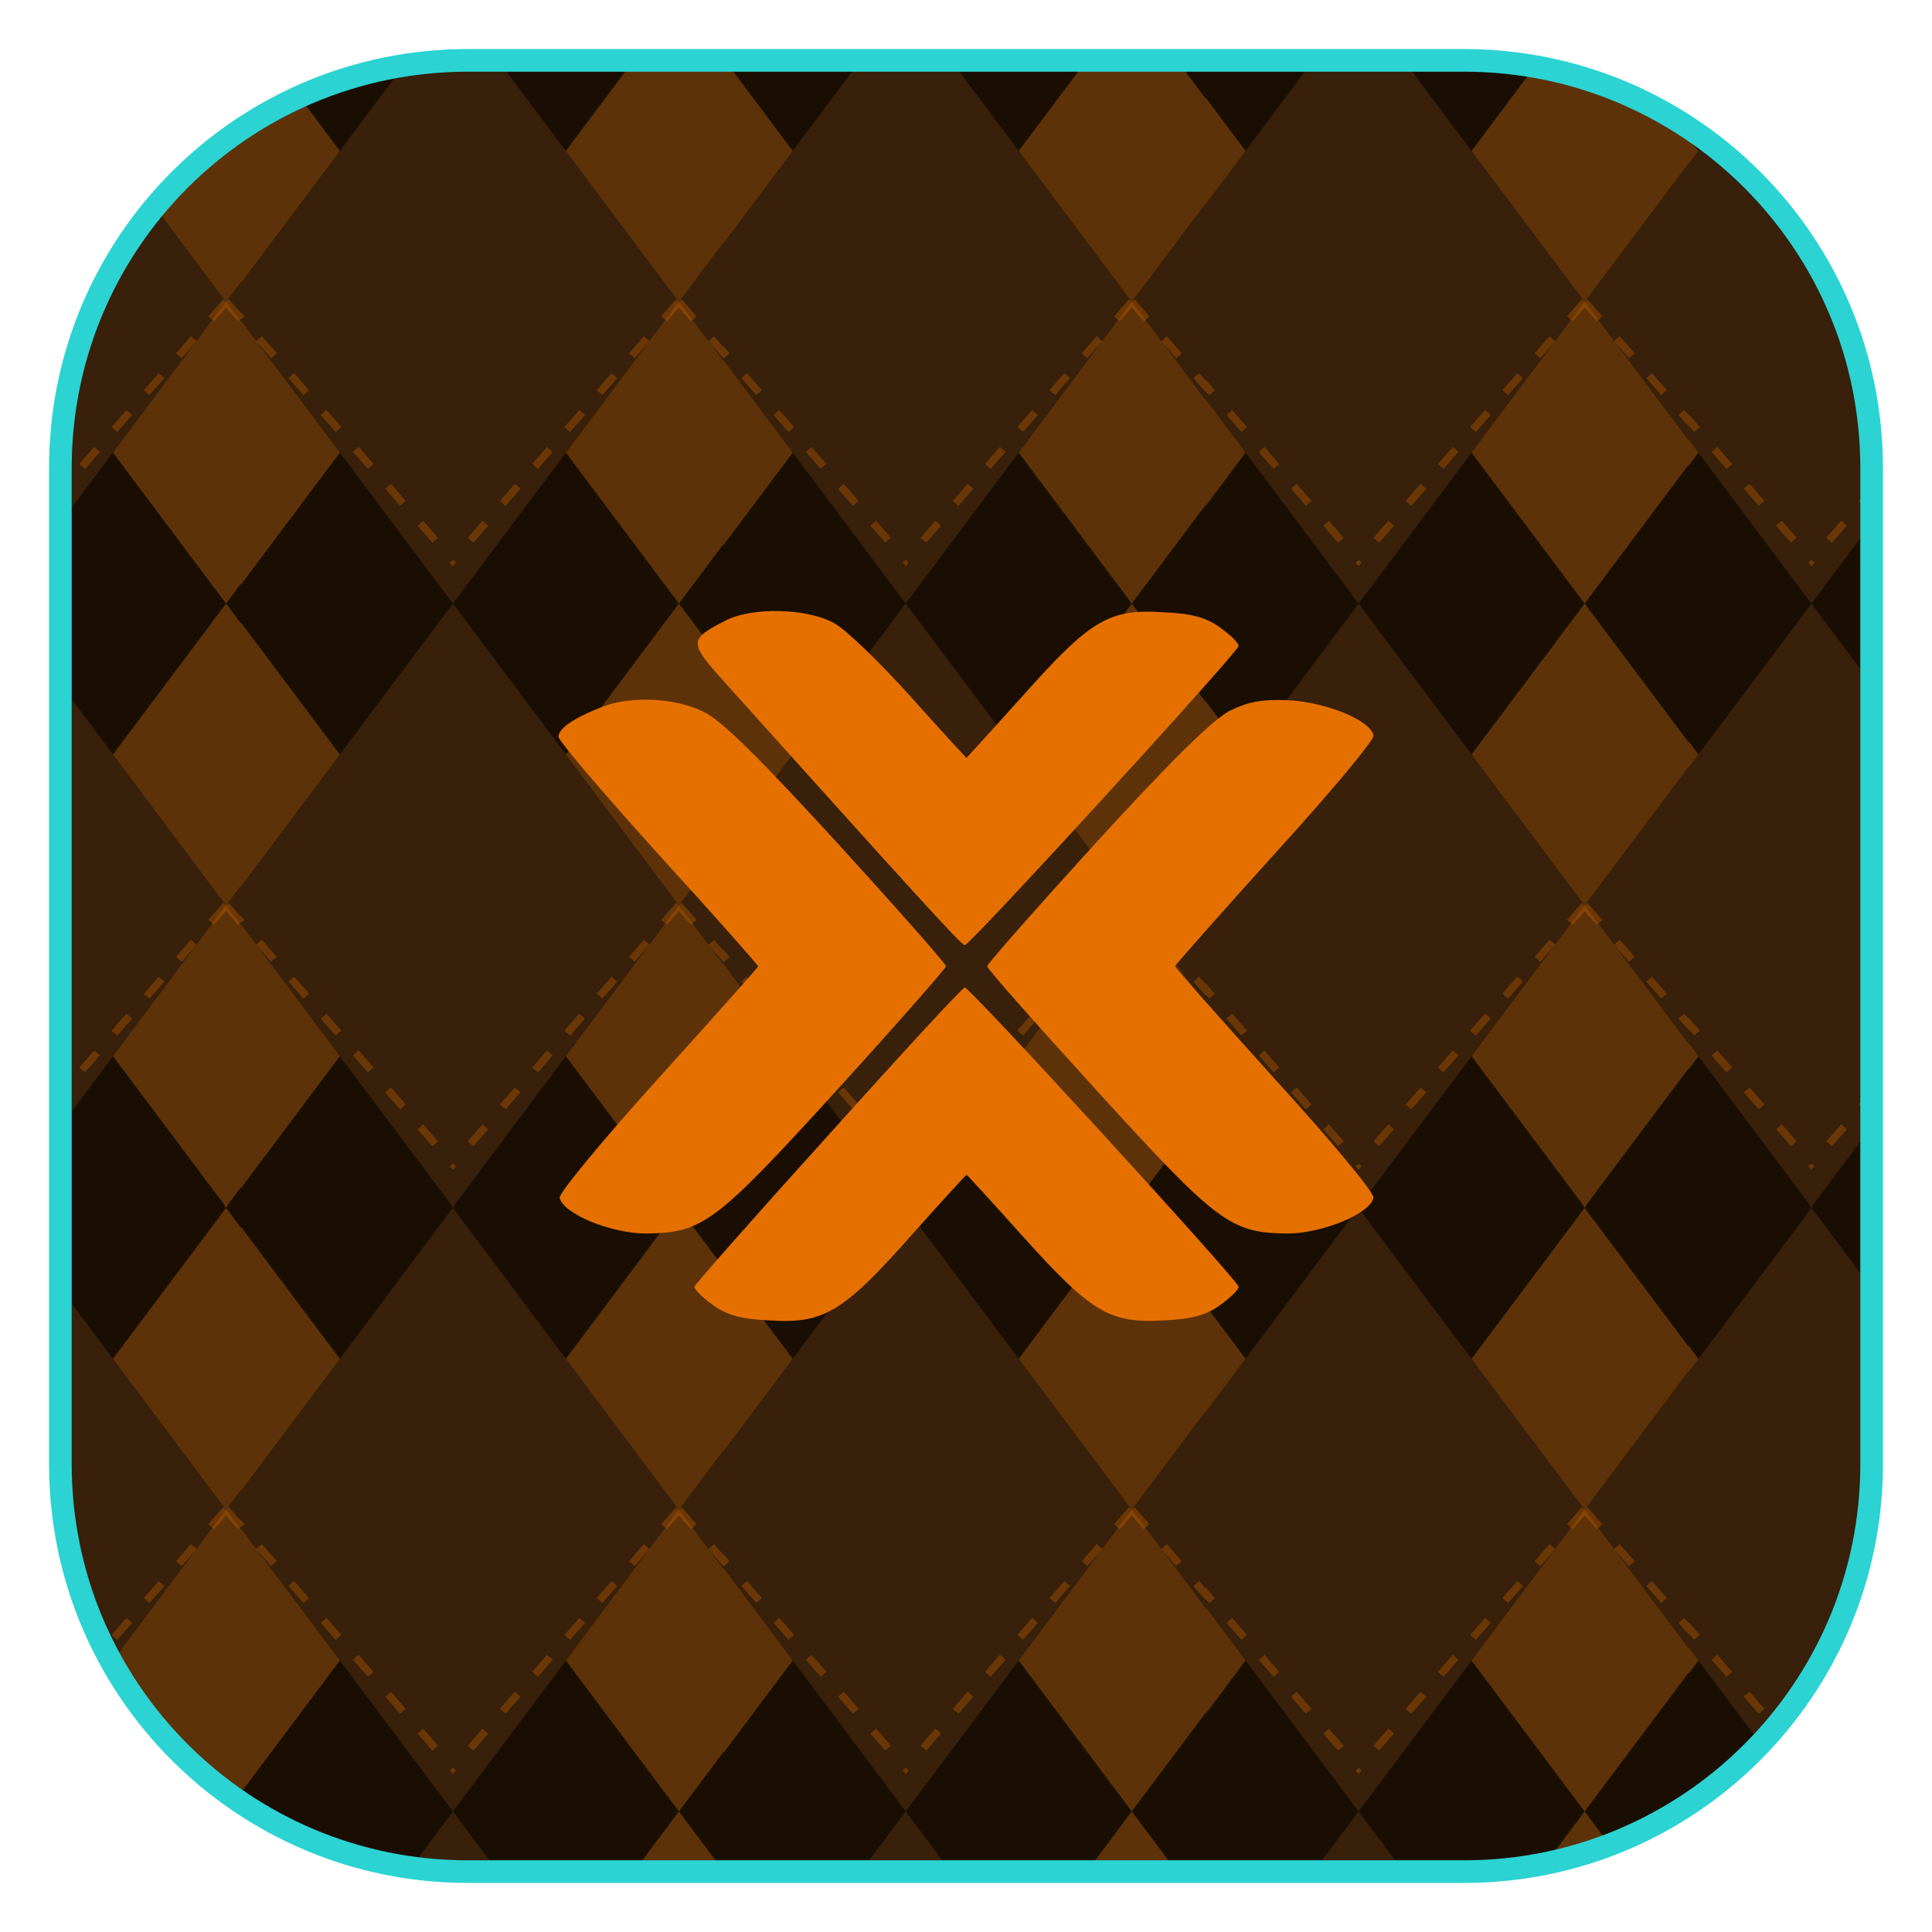
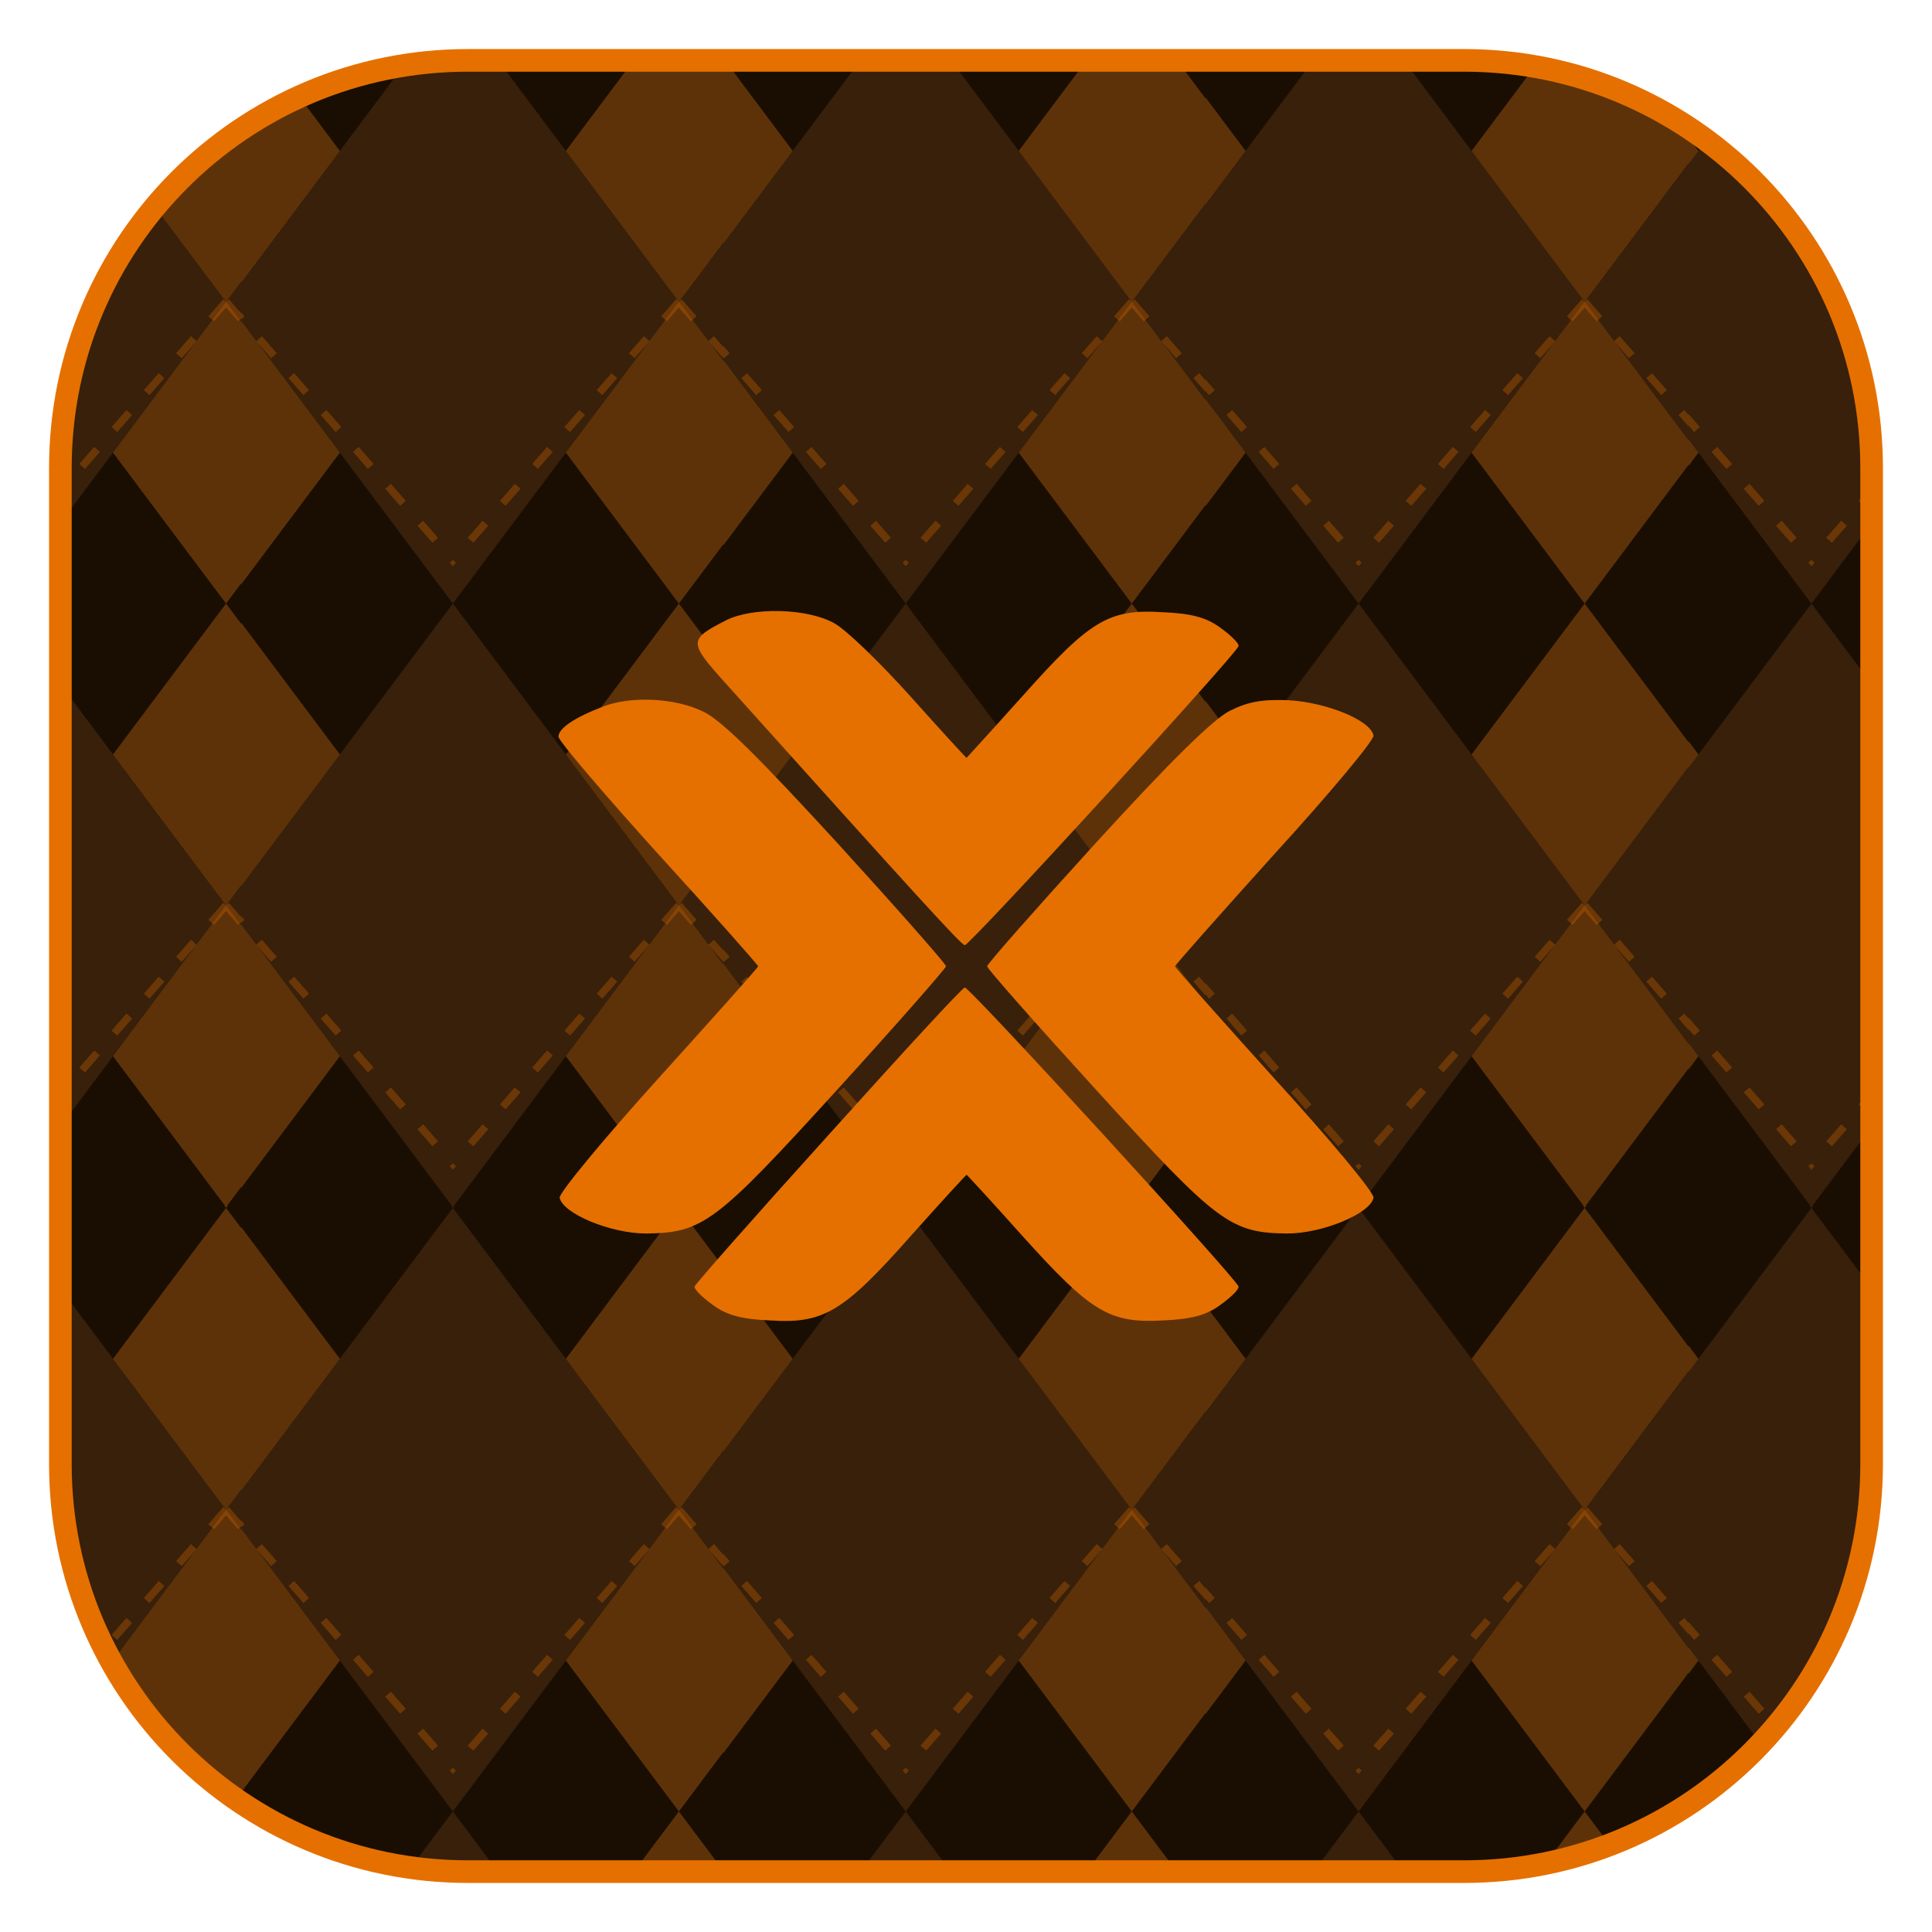
<svg xmlns="http://www.w3.org/2000/svg" viewBox="0 0 512 512" width="512" height="512">
  <defs>
    <clipPath id="tile">
      <rect x="16" y="16" width="480" height="480" rx="108" />
    </clipPath>
    <pattern id="argyle" width="120" height="160" patternUnits="userSpaceOnUse">
      <rect width="120" height="160" fill="#1A0E03" />
      <polygon points="60,0 120,80 60,160 0,80" fill="#5E3208" />
      <polygon points="0,0 60,80 0,160" fill="#38200A" />
      <polygon points="120,0 60,80 120,160" fill="#38200A" />
      <g stroke="#E57000" stroke-width="2" opacity="0.30" stroke-dasharray="6 7">
        <path d="M60 -80 L200 80 M60 -80 L-80 80 M60 80 L200 240 M60 80 L-80 240 M60 240 L200 400 M60 240 L-80 400" />
      </g>
    </pattern>
  </defs>
  <g clip-path="url(#tile)">
    <rect x="16" y="16" width="480" height="480" fill="url(#argyle)" />
  </g>
-   <rect x="16" y="16" width="480" height="480" rx="108" fill="none" stroke="#2BD3D3" stroke-width="6" />
+   <rect x="16" y="16" width="480" height="480" rx="108" fill="none" stroke="#E57000" stroke-width="6" />
  <g transform="translate(148.0 148.0) scale(9.0)" fill="#E57000">
    <path d="M4.928 1.825c-1.09.553-1.09.64-.07 1.78 5.655 6.295 7.004 7.782 7.107 7.782.139.017 7.971-8.542 8.058-8.801.034-.07-.208-.312-.519-.536-.415-.312-.864-.433-1.712-.467-1.59-.104-2.144.242-4.115 2.455-.899 1.003-1.66 1.833-1.66 1.833-.017 0-.76-.813-1.642-1.798S8.473 2.1 8.127 1.91c-.796-.45-2.421-.484-3.2-.086zM1.297 4.367C.45 4.695 0 5.007 0 5.248c0 .121 1.331 1.678 2.94 3.459 1.625 1.78 2.939 3.268 2.939 3.302 0 .035-1.331 1.522-2.94 3.303C1.314 17.11.017 18.683.035 18.822c.086.467 1.504 1.055 2.541 1.055 1.678-.018 2.058-.312 5.603-4.202 1.78-1.954 3.233-3.614 3.233-3.666 0-.069-1.435-1.694-3.199-3.63-2.3-2.508-3.423-3.632-3.96-3.874-.812-.398-2.126-.467-2.956-.138zm18.467.12c-.502.26-1.764 1.505-3.943 3.891-1.763 1.937-3.199 3.562-3.199 3.631 0 .07 1.453 1.712 3.234 3.666 3.544 3.89 3.925 4.184 5.602 4.202 1.038 0 2.455-.588 2.542-1.055.017-.156-1.28-1.712-2.905-3.493-1.608-1.78-2.94-3.285-2.94-3.32 0-.034 1.332-1.539 2.94-3.32C22.72 6.91 24.017 5.352 24 5.214c-.087-.45-1.366-.968-2.473-1.038-.795-.034-1.21.035-1.763.312zM7.954 16.973c-2.144 2.369-3.908 4.374-3.943 4.46-.034.07.208.312.52.537.414.311.864.432 1.711.467 1.574.103 2.161-.26 4.15-2.508.864-.968 1.608-1.78 1.625-1.78s.761.812 1.643 1.798c2.023 2.248 2.559 2.576 4.132 2.49.848-.035 1.297-.156 1.712-.467.311-.225.553-.467.519-.536-.087-.26-7.92-8.819-8.058-8.801-.069 0-1.867 1.954-4.011 4.34z" />
  </g>
</svg>
